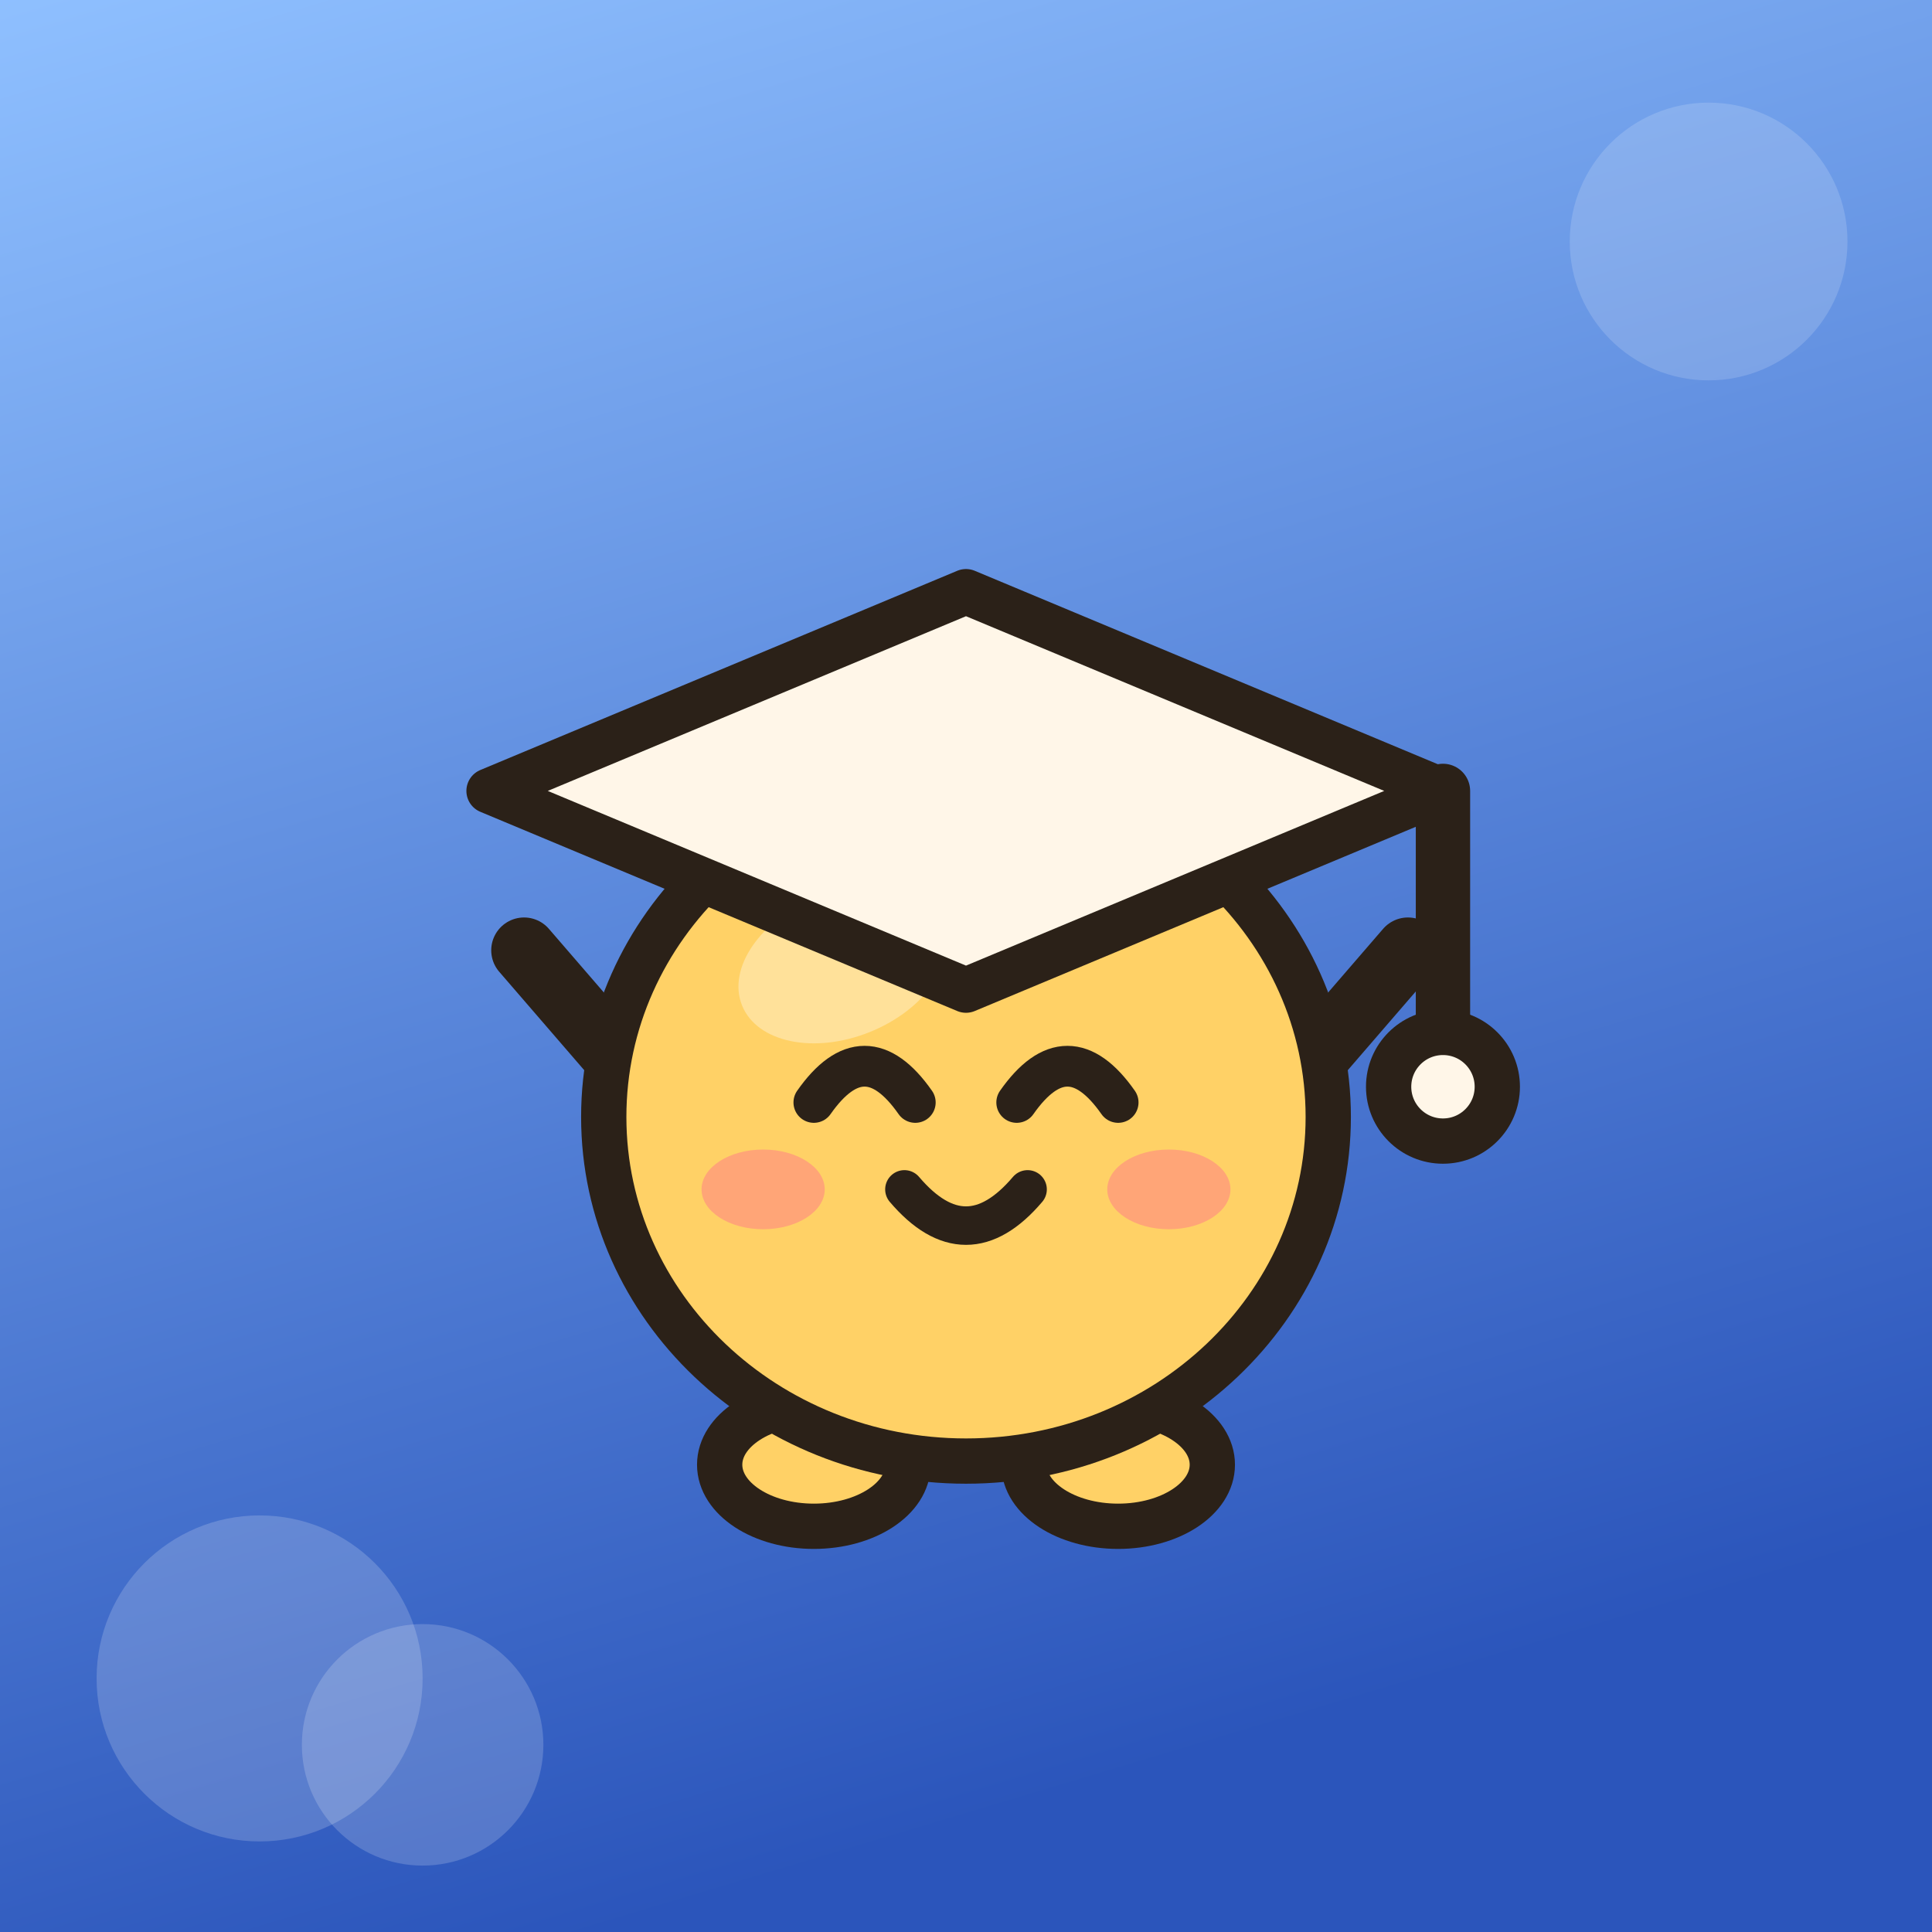
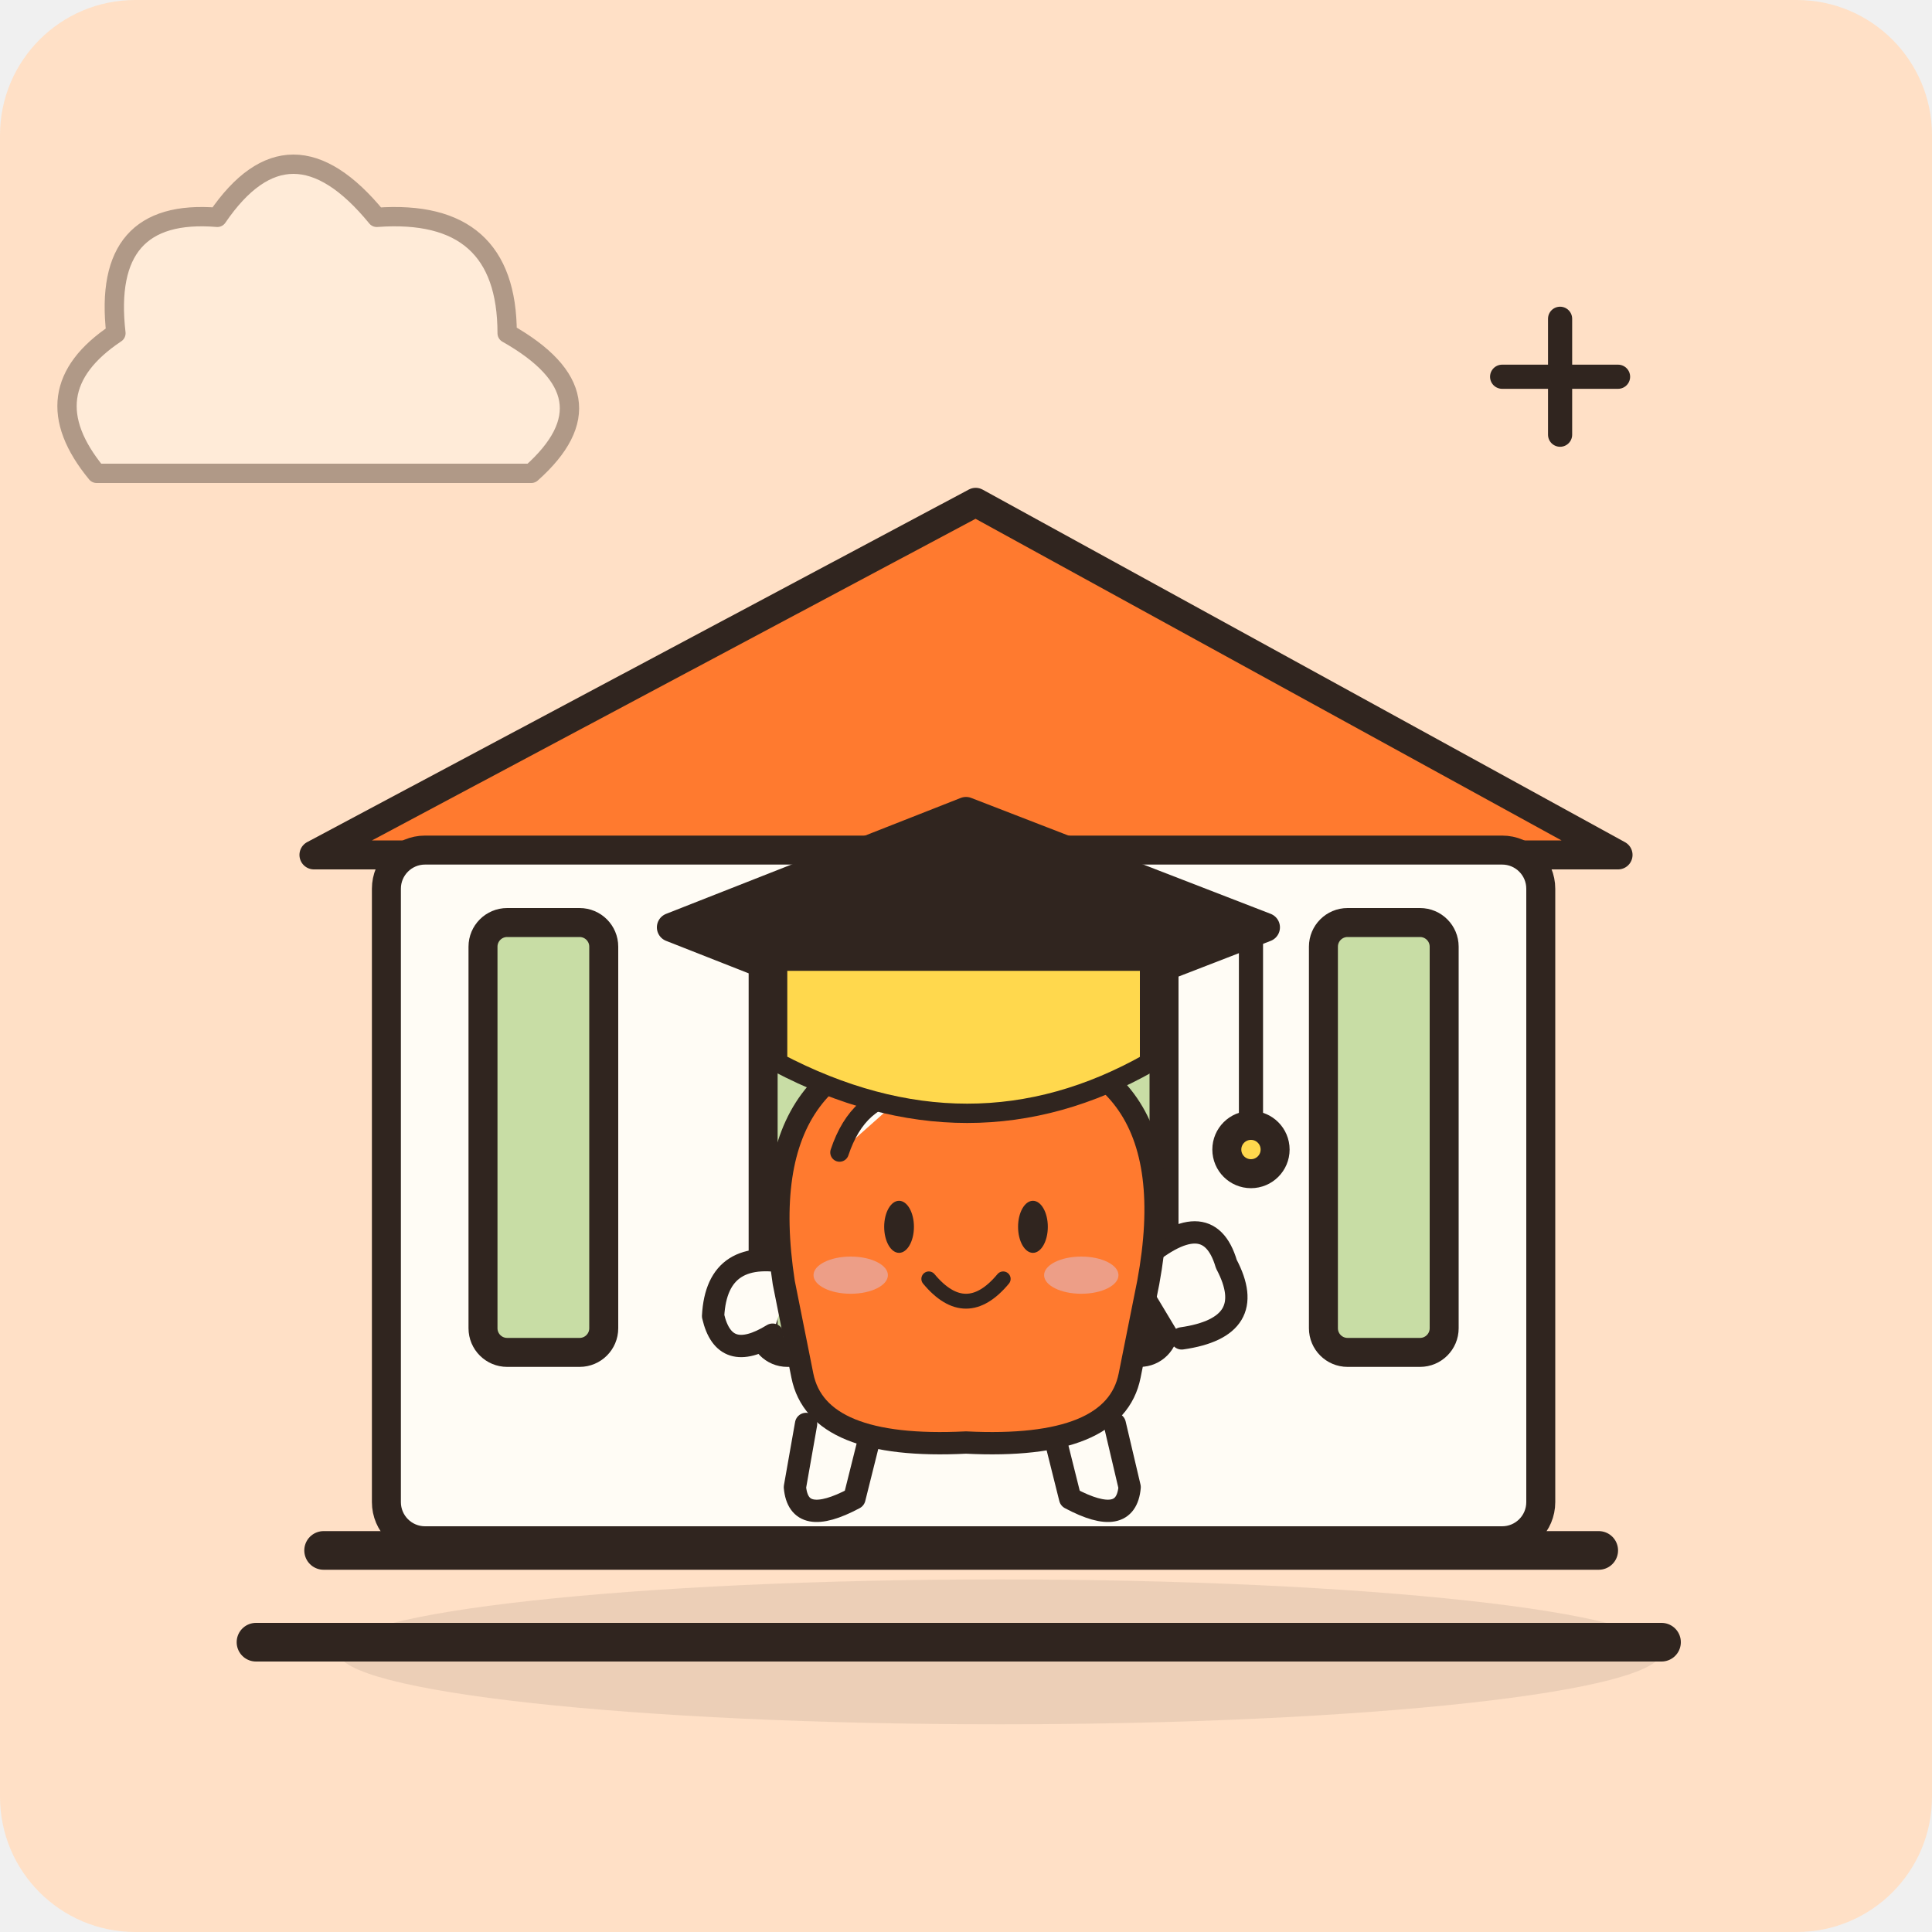
- <svg xmlns="http://www.w3.org/2000/svg" viewBox="0 0 640 640" width="640" height="640" role="img">
-   <defs>
-     <linearGradient id="bg" x1="0" y1="0" x2=".3" y2="1">
-       <stop offset="0" stop-color="#8fc0ff" />
-       <stop offset="1" stop-color="#2b55bb" />
-     </linearGradient>
-   </defs>
-   <rect width="640" height="640" fill="url(#bg)" />
-   <circle cx="86" cy="556" r="54" fill="#fff" opacity=".18" />
-   <circle cx="140" cy="578" r="40" fill="#fff" opacity=".18" />
-   <circle cx="566" cy="80" r="46" fill="#fff" opacity=".16" />
-   <g fill="none" stroke="#2b2118" stroke-width="15" stroke-linecap="round" stroke-linejoin="round">
-     <ellipse cx="269.6" cy="485.2" rx="31.2" ry="20.4" fill="#ffd166" />
-     <ellipse cx="370.4" cy="485.2" rx="31.2" ry="20.4" fill="#ffd166" />
-     <path d="M219.2 367.6L173.6 314.8" fill="none" stroke-linecap="round" stroke-width="21.75" stroke="#2b2118" />
-     <path d="M420.8 367.6L466.4 314.8" fill="none" stroke-linecap="round" stroke-width="21.75" stroke="#2b2118" />
-     <ellipse cx="320" cy="370" rx="120" ry="114.0" fill="#ffd166" />
-     <ellipse cx="279.2" cy="319.6" rx="36.0" ry="24.0" fill="#fff" opacity=".34" stroke="none" transform="rotate(-22 279.2 319.6)" />
-     <ellipse cx="252.8" cy="394.0" rx="20.4" ry="13.2" fill="#ff9d7a" opacity=".85" stroke="none" />
-     <ellipse cx="387.2" cy="394.0" rx="20.4" ry="13.2" fill="#ff9d7a" opacity=".85" stroke="none" />
-     <path d="M269.6 365.2q16.8 -24.0 33.6 0" fill="none" stroke="#2b2118" stroke-width="13.5" stroke-linecap="round" />
-     <path d="M336.8 365.2q16.8 -24.0 33.6 0" fill="none" stroke="#2b2118" stroke-width="13.5" stroke-linecap="round" />
-     <path d="M299.6 394.0q20.4 24.0 40.8 0" fill="none" stroke="#2b2118" stroke-width="12.75" stroke-linecap="round" />
-     <path d="M320 196L162 262l158 66 158-66z" fill="#fff6e8" />
-     <path d="M478 262v86" stroke-width="18" />
-     <circle cx="478" cy="360" r="18" fill="#fff6e8" />
+ <svg xmlns="http://www.w3.org/2000/svg" viewBox="0 0 400 400" role="img" aria-labelledby="title">
+   <g stroke-linejoin="round" stroke-linecap="round">
+     <rect width="400" height="400" rx="28" fill="#FFE0C6" />
+     <ellipse cx="207" cy="342" rx="137" ry="15" fill="#30251F" opacity=".09" />
+     <g opacity=".38">
+       <path d="M20 98 Q6 81 24 69 Q21 43 45 45 Q60 23 78 45 Q105 43 105 69 Q128 82 110 98Z" fill="#FFFCF5" stroke="#30251F" stroke-width="4" stroke-linecap="round" stroke-linejoin="round" />
+     </g>
+     <path d="M65 177L202 104L335 177Z" fill="#FF7A2F" stroke="#30251F" stroke-width="6" stroke-linecap="round" stroke-linejoin="round" />
+     <rect x="80" y="176" width="239" height="143" rx="8" fill="#FFFCF5" stroke="#30251F" stroke-width="6" />
+     <rect x="100" y="191" width="25" height="89" rx="5" fill="#C8DDA5" stroke="#30251F" stroke-width="6" />
+     <rect x="158" y="191" width="25" height="89" rx="5" fill="#C8DDA5" stroke="#30251F" stroke-width="6" />
+     <rect x="216" y="191" width="25" height="89" rx="5" fill="#C8DDA5" stroke="#30251F" stroke-width="6" />
+     <rect x="274" y="191" width="25" height="89" rx="5" fill="#C8DDA5" stroke="#30251F" stroke-width="6" />
+     <path d="M67 321H331 M53 340H344" fill="none" stroke="#30251F" stroke-width="8" stroke-linecap="round" stroke-linejoin="round" />
+     <g transform="translate(200 254) scale(0.77)">
+       <path d="M-25 53 L-30 73 Q-45 81 -46 70 L-43 53" fill="#FFFCF5" stroke="#30251F" stroke-width="6" stroke-linecap="round" stroke-linejoin="round" />
+       <path d="M23 53 L28 73 Q43 81 44 70 L40 53" fill="#FFFCF5" stroke="#30251F" stroke-width="6" stroke-linecap="round" stroke-linejoin="round" />
+       <path d="M-46 10 Q-67 5 -68 24 Q-65 37 -52 29" fill="#FFFCF5" stroke="#30251F" stroke-width="6" stroke-linecap="round" stroke-linejoin="round" />
+       <path d="M46 10 Q65 -7 70 10 Q79 27 58 30" fill="#FFFCF5" stroke="#30251F" stroke-width="6" stroke-linecap="round" stroke-linejoin="round" />
+       <path d="M-49 15 Q-59 -50 0 -51 Q61 -50 49 15 L44 40 Q40 60 0 58 Q-40 60 -44 40 Z" fill="#FF7A2F" stroke="#30251F" stroke-width="6" stroke-linecap="round" stroke-linejoin="round" />
+       <path d="M-34 -20 Q-29 -35 -16 -36" fill="#FFFCF5" stroke="#30251F" stroke-width="5" stroke-linecap="round" stroke-linejoin="round" />
+       <g transform="translate(0 0) scale(1)">
+         <ellipse cx="-18" cy="0" rx="4" ry="7" fill="#30251F" />
+         <ellipse cx="18" cy="0" rx="4" ry="7" fill="#30251F" />
+         <ellipse cx="-31" cy="13" rx="10" ry="5" fill="#ED9E87" />
+         <ellipse cx="31" cy="13" rx="10" ry="5" fill="#ED9E87" />
+         <path d="M-10 14 Q0 26 10 14" fill="none" stroke="#30251F" stroke-width="4" stroke-linecap="round" stroke-linejoin="round" />
+       </g>
+     </g>
+     <path d="M139 192L200 168L262 192L200 216Z" fill="#30251F" stroke="#30251F" stroke-width="6" stroke-linecap="round" stroke-linejoin="round" />
+     <path d="M161 201V220Q201 241 238 220V201" fill="#FFD84D" stroke="#30251F" stroke-width="4" stroke-linecap="round" stroke-linejoin="round" />
+     <path d="M259 193V232" fill="none" stroke="#30251F" stroke-width="5" stroke-linecap="round" stroke-linejoin="round" />
+     <circle cx="259" cy="238" r="5" fill="#FFD84D" stroke="#30251F" stroke-width="6" />
+     <path d="M323 66V90 M311 78H335" fill="none" stroke="#30251F" stroke-width="5" stroke-linecap="round" stroke-linejoin="round" />
  </g>
</svg>
